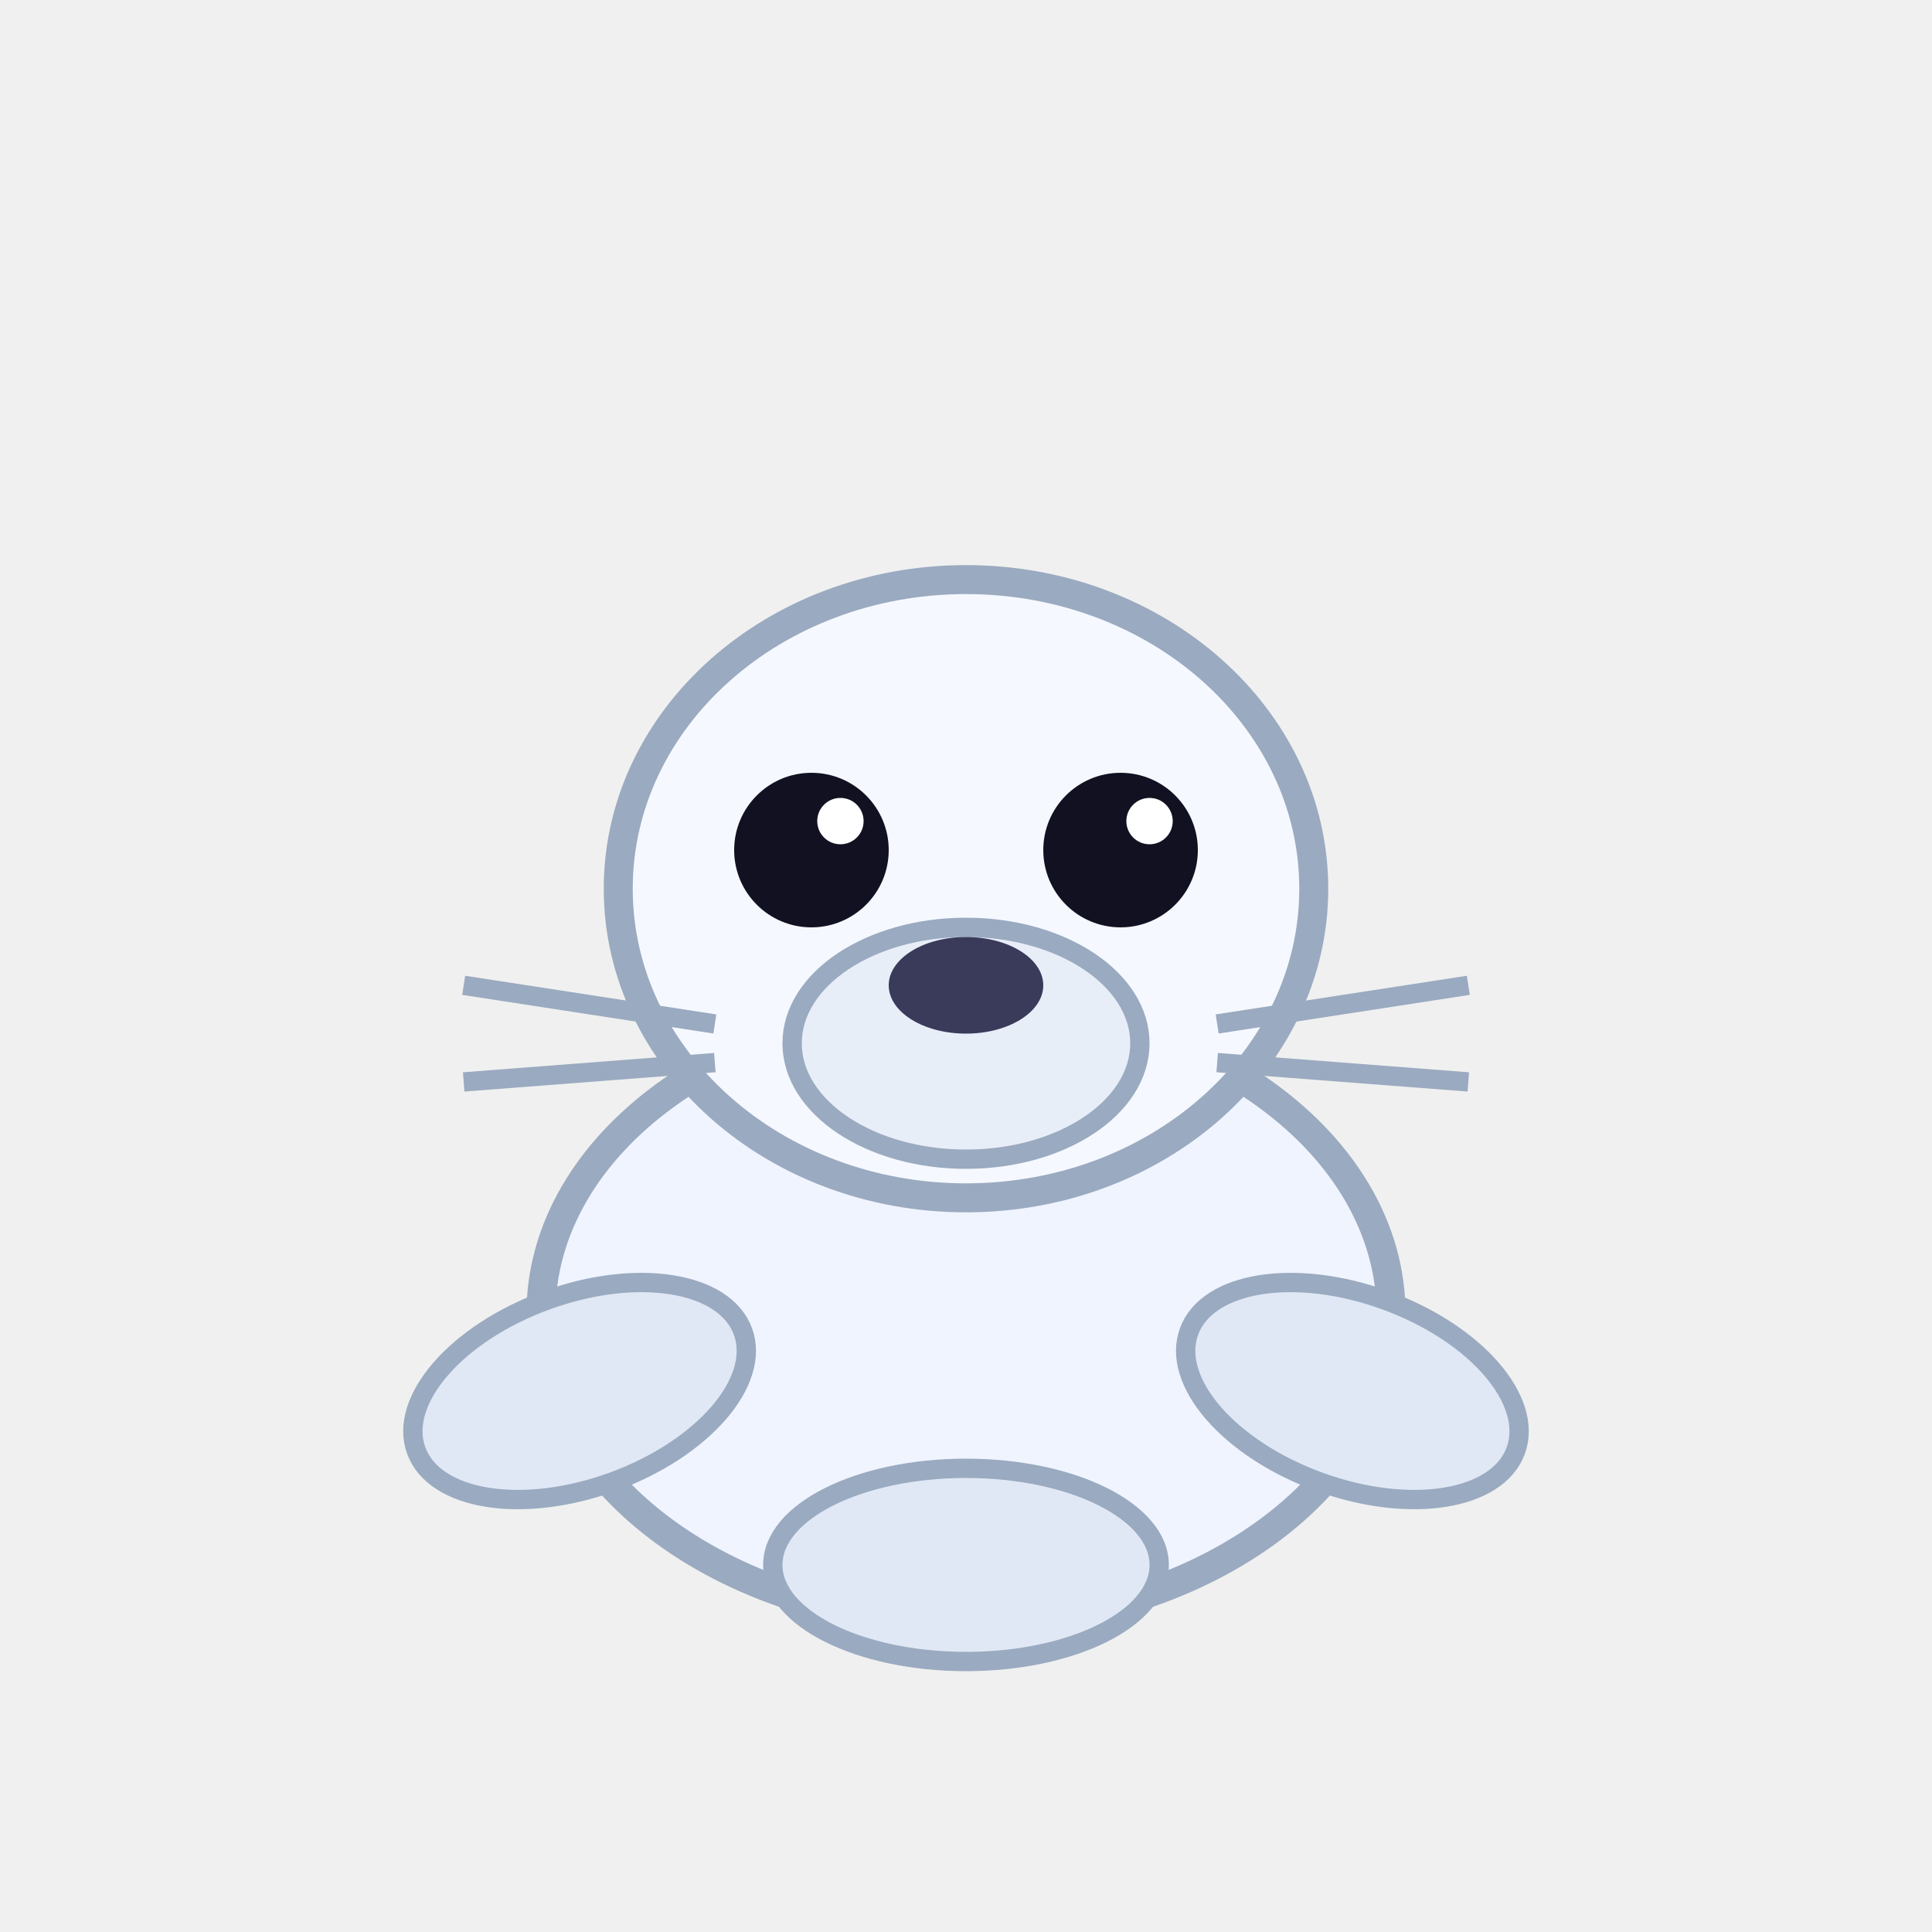
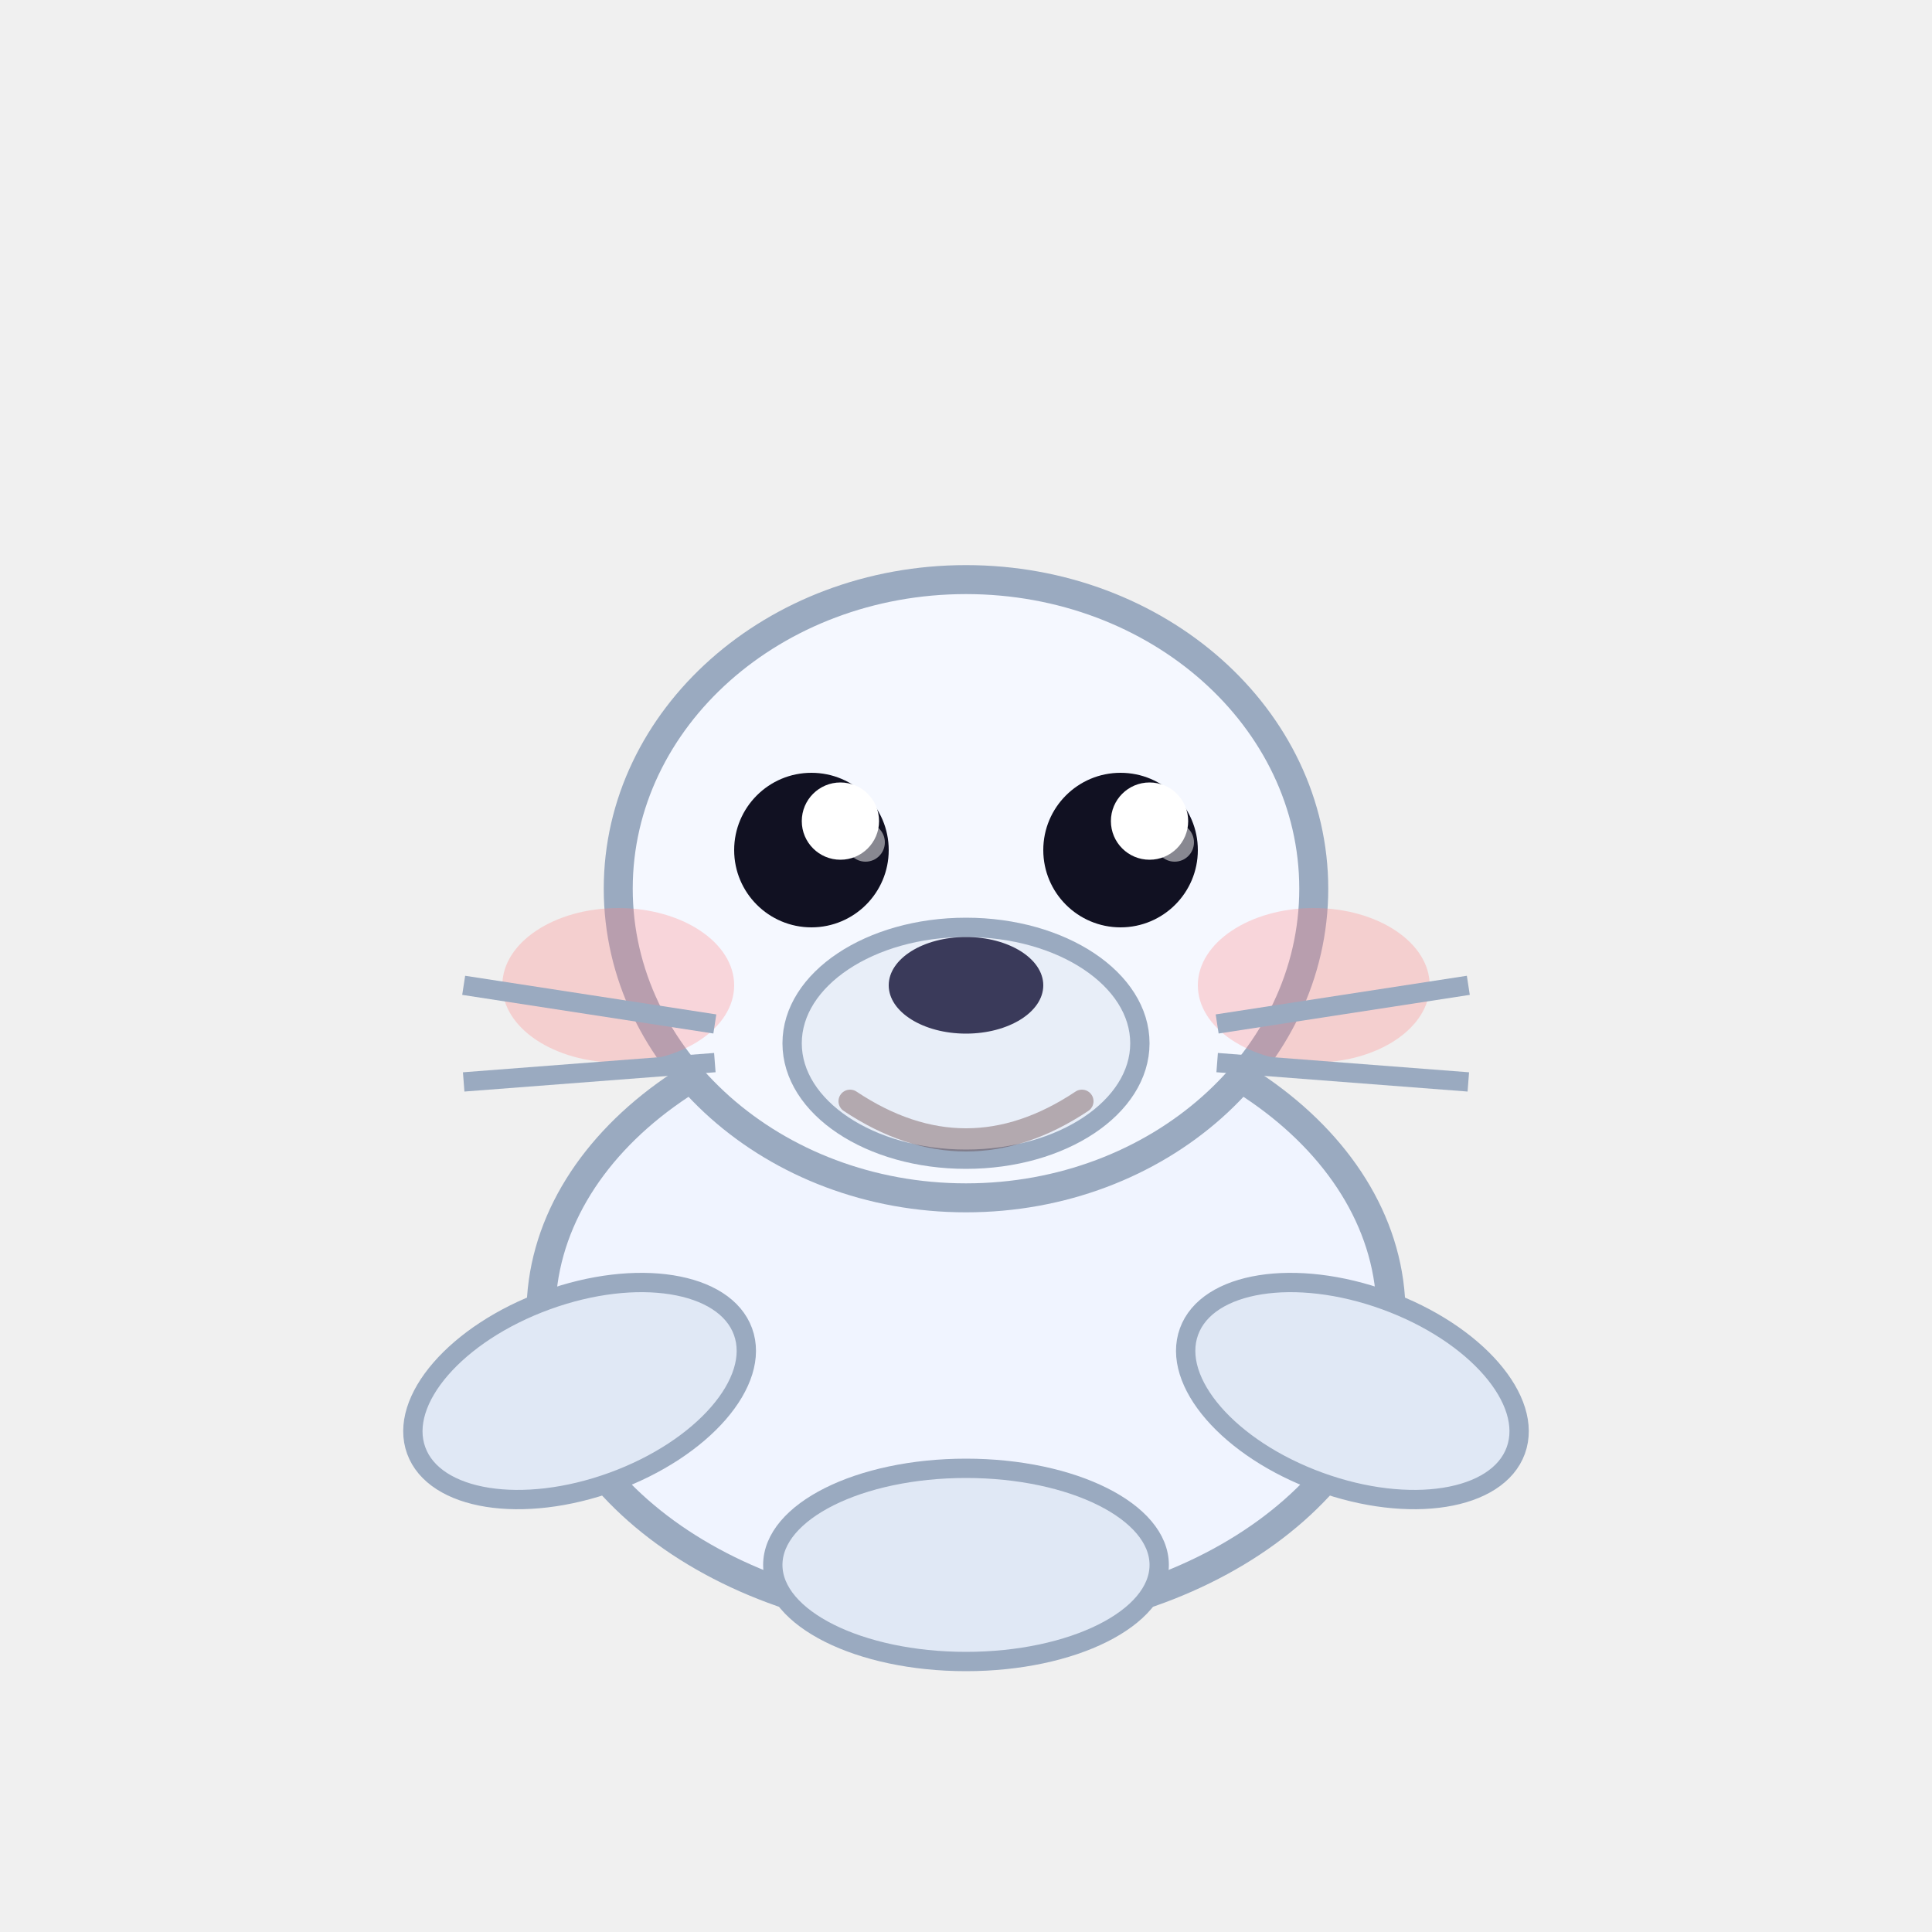
<svg xmlns="http://www.w3.org/2000/svg" viewBox="0 0 100 100">
  <ellipse cx="50" cy="68" rx="22" ry="16" fill="#F0F4FF" stroke="#9AAAC0" stroke-width="1.5" />
  <ellipse cx="50" cy="46" rx="18" ry="16" fill="#F5F8FF" stroke="#9AAAC0" stroke-width="1.5" />
  <ellipse cx="50" cy="54" rx="9" ry="6" fill="#E8EEF8" stroke="#9AAAC0" stroke-width="1" />
  <ellipse cx="50" cy="51" rx="4" ry="2.5" fill="#3a3a5a" />
  <circle cx="42" cy="44" r="4" fill="#111122" />
  <circle cx="58" cy="44" r="4" fill="#111122" />
-   <circle cx="43.5" cy="42.5" r="1.2" fill="white" />
-   <circle cx="59.5" cy="42.5" r="1.2" fill="white" />
+   <circle cx="43.5" cy="42.5" r="2.0" fill="white" />
+   <circle cx="59.5" cy="42.5" r="2.0" fill="white" />
+   <circle cx="44.8" cy="43.6" r="1.0" fill="rgba(255,255,255,0.5)" />
+   <circle cx="60.8" cy="43.6" r="1.0" fill="rgba(255,255,255,0.5)" />
  <ellipse cx="30" cy="72" rx="9" ry="5" fill="#E0E8F5" stroke="#9AAAC0" stroke-width="1" transform="rotate(-20 30 72)" />
  <ellipse cx="70" cy="72" rx="9" ry="5" fill="#E0E8F5" stroke="#9AAAC0" stroke-width="1" transform="rotate(20 70 72)" />
  <ellipse cx="50" cy="81" rx="10" ry="5" fill="#E0E8F5" stroke="#9AAAC0" stroke-width="1" />
+   <ellipse cx="32" cy="51" rx="6" ry="4" fill="rgba(255,130,130,0.30)" />
+   <ellipse cx="68" cy="51" rx="6" ry="4" fill="rgba(255,130,130,0.30)" />
+   <path d="M 44,57 Q 50,61 56,57" stroke="rgba(80,40,40,0.35)" stroke-width="1.2" fill="none" stroke-linecap="round" />
  <line x1="37" y1="53" x2="24" y2="51" stroke="#9AAAC0" stroke-width="1" />
  <line x1="37" y1="55" x2="24" y2="56" stroke="#9AAAC0" stroke-width="1" />
  <line x1="63" y1="53" x2="76" y2="51" stroke="#9AAAC0" stroke-width="1" />
  <line x1="63" y1="55" x2="76" y2="56" stroke="#9AAAC0" stroke-width="1" />
</svg>
